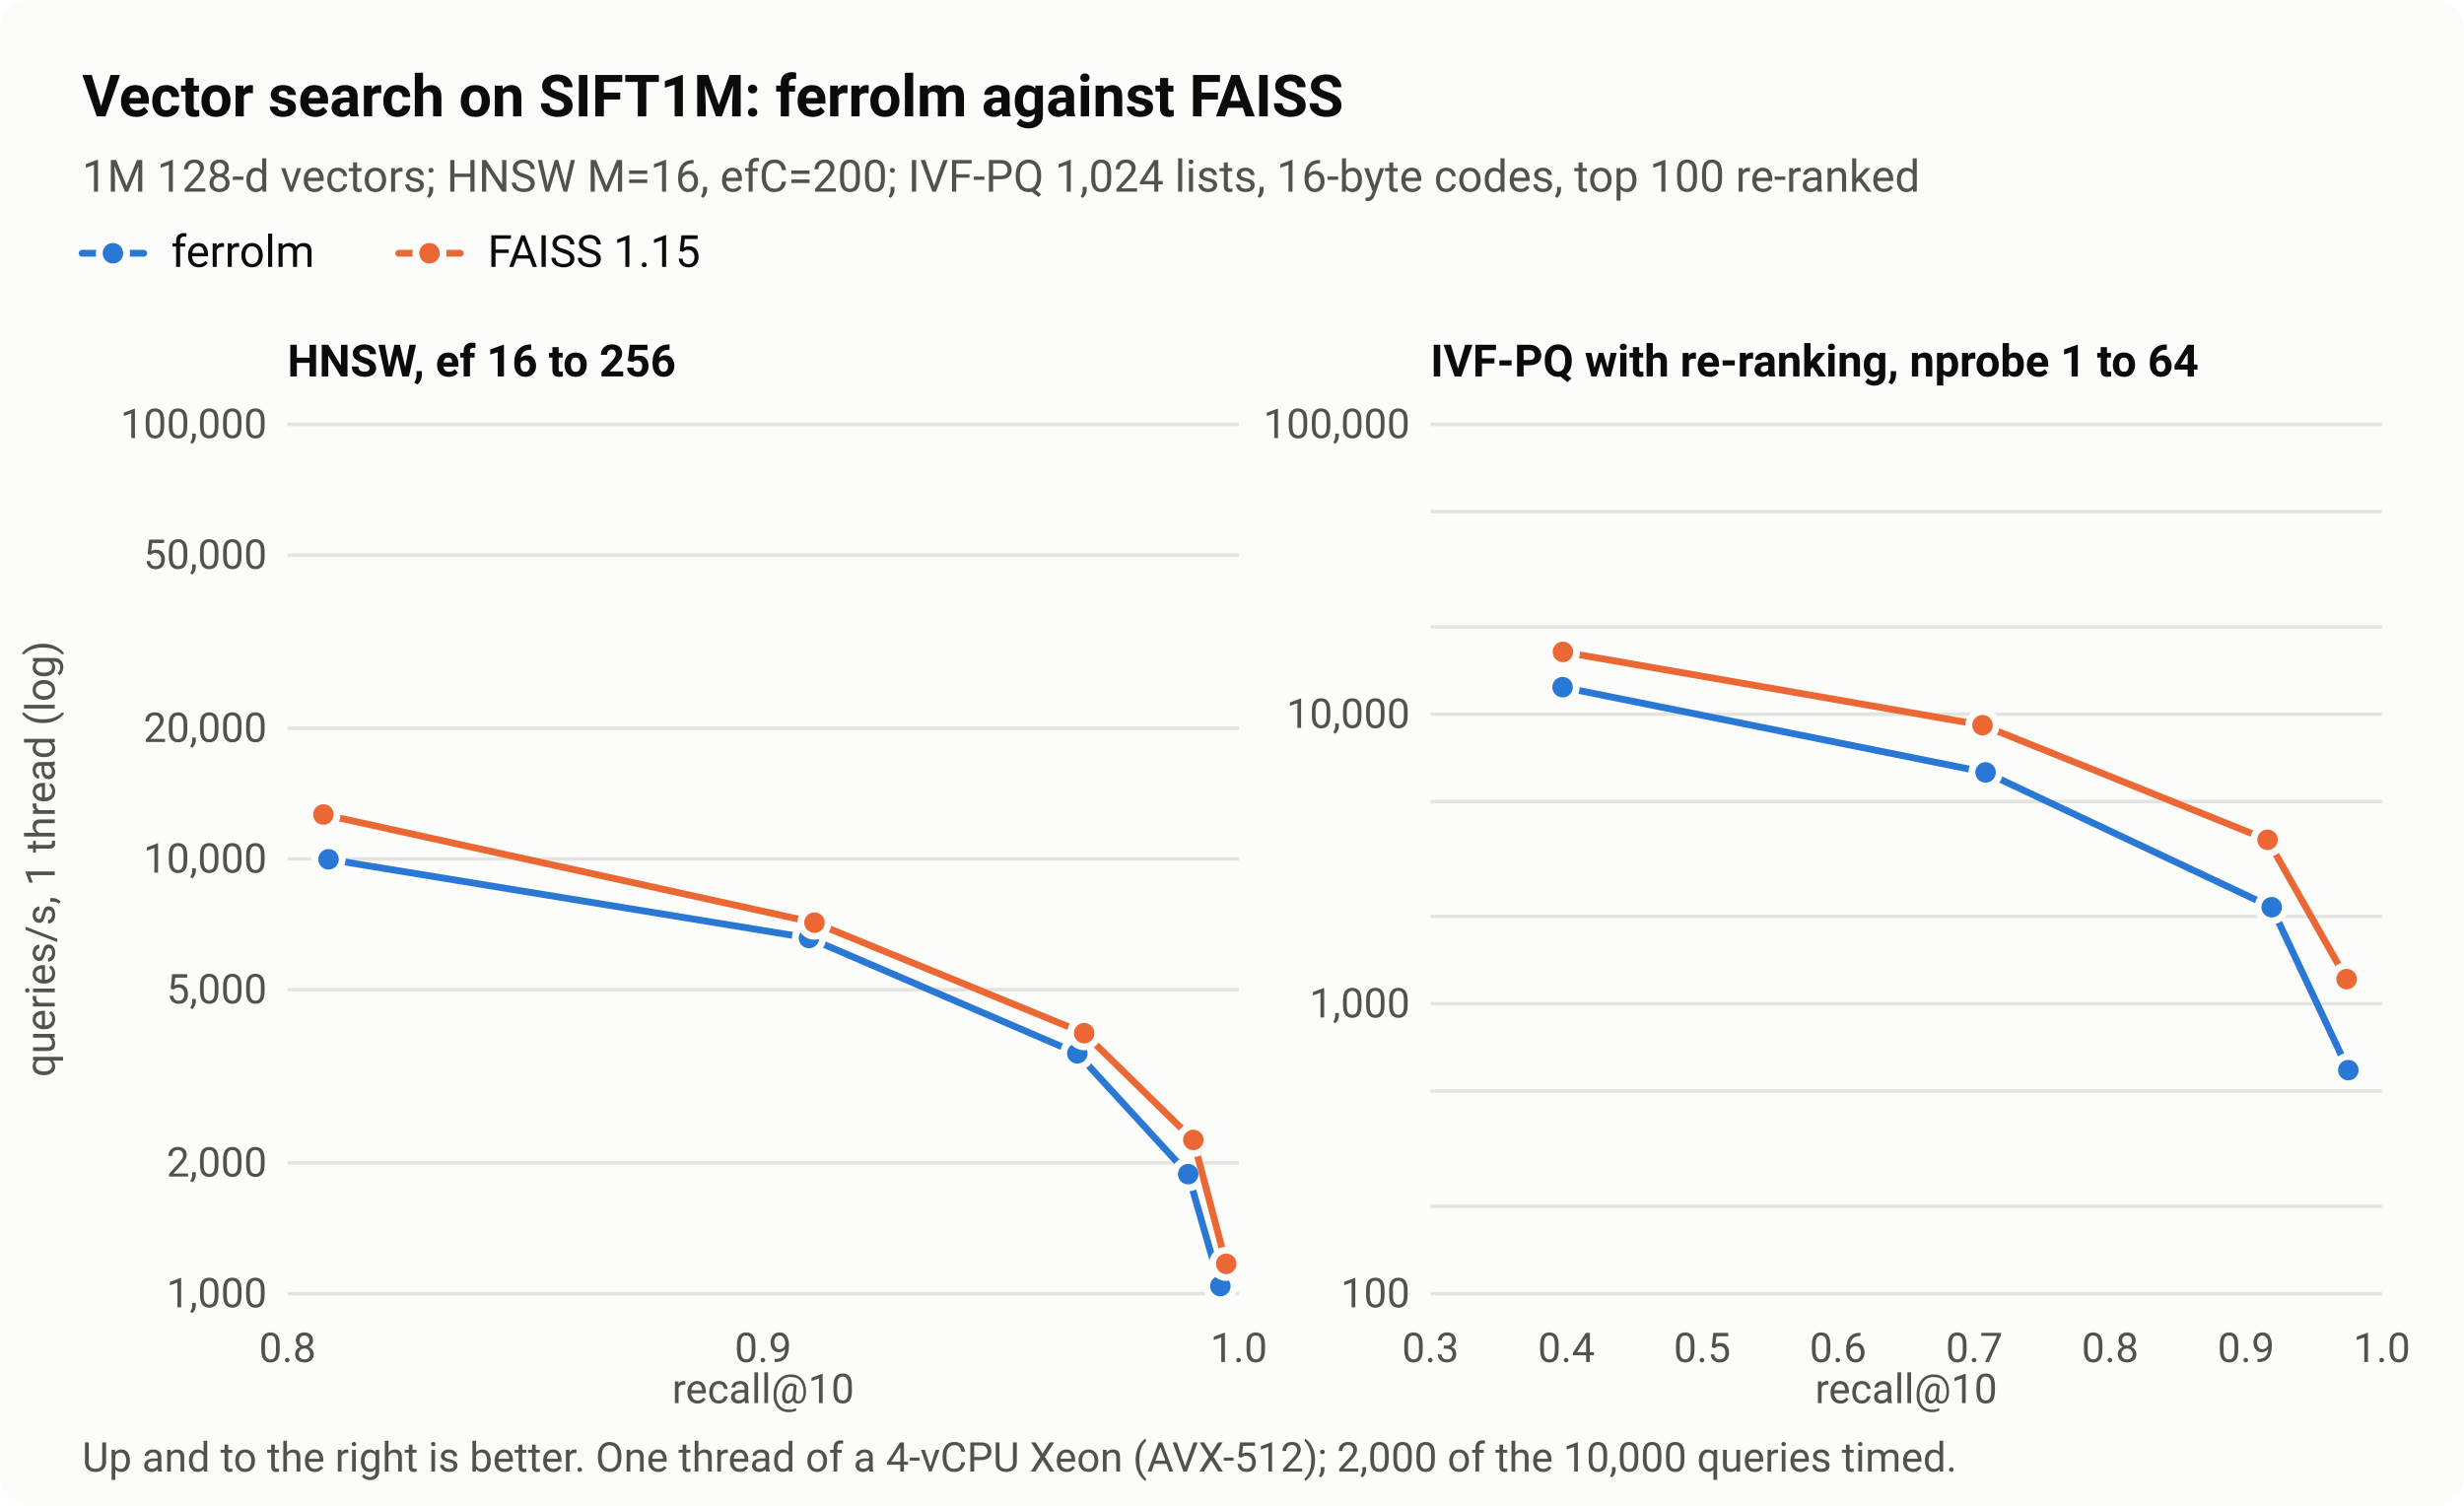
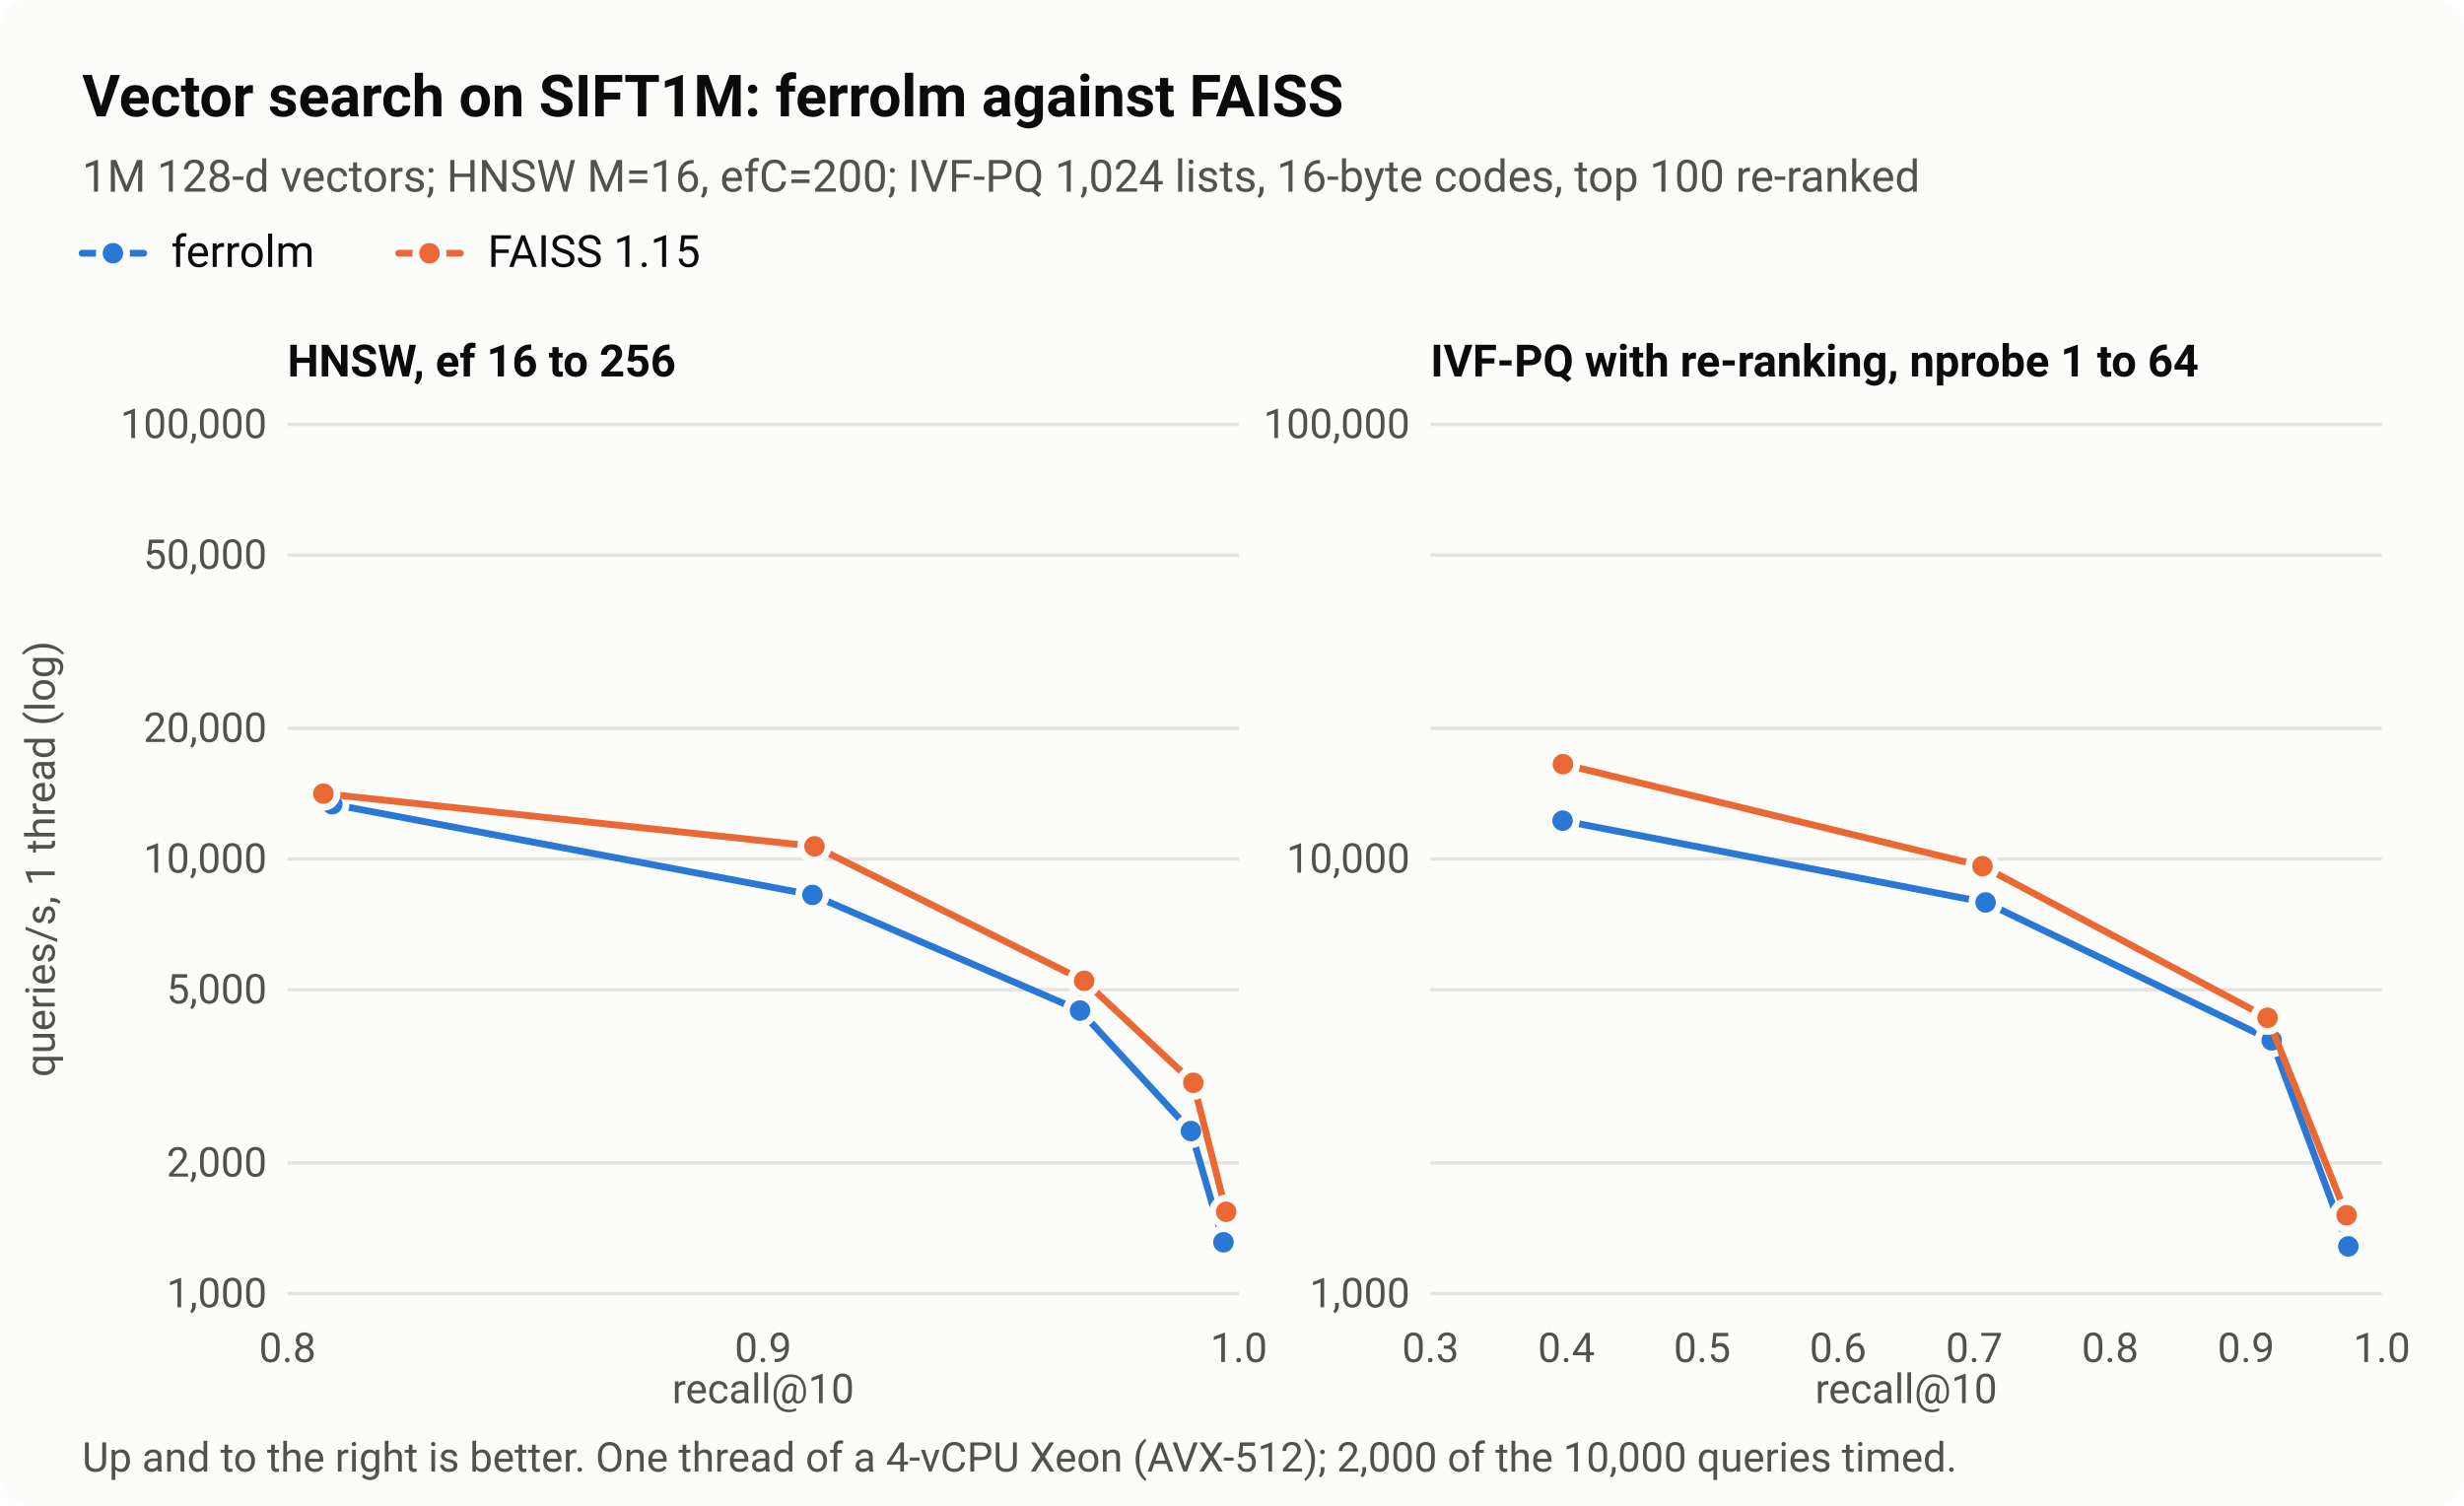
<svg xmlns="http://www.w3.org/2000/svg" width="720" height="440" viewBox="0 0 720 440" font-family="system-ui, -apple-system, 'Segoe UI', Roboto, sans-serif" role="img" aria-label="Vector search on SIFT1M: ferrolm against FAISS">
  <rect width="720" height="440" rx="8" fill="#fcfcfb" />
  <text x="24" y="34" font-size="17" font-weight="600" fill="#0b0b0b">Vector search on SIFT1M: ferrolm against FAISS</text>
  <text x="24" y="56" font-size="13" fill="#52514e">1M 128-d vectors; HNSW M=16, efC=200; IVF-PQ 1,024 lists, 16-byte codes, top 100 re-ranked</text>
  <line x1="24" y1="74" x2="42" y2="74" stroke="#2a78d6" stroke-width="2" stroke-linecap="round" />
  <circle cx="33" cy="74" r="4" fill="#2a78d6" stroke="#fcfcfb" stroke-width="2" />
  <text x="50" y="78" font-size="13" fill="#0b0b0b">ferrolm</text>
  <line x1="116.5" y1="74" x2="134.5" y2="74" stroke="#eb6834" stroke-width="2" stroke-linecap="round" />
  <circle cx="125.5" cy="74" r="4" fill="#eb6834" stroke="#fcfcfb" stroke-width="2" />
  <text x="142.5" y="78" font-size="13" fill="#0b0b0b">FAISS 1.15</text>
  <text x="84.0" y="110" font-size="13" font-weight="600" fill="#0b0b0b">HNSW, ef 16 to 256</text>
  <line x1="84.0" y1="378.0" x2="362.0" y2="378.0" stroke="#e4e3df" stroke-width="1" />
  <text x="78.0" y="382.0" font-size="12" fill="#52514e" text-anchor="end">1,000</text>
  <line x1="84.0" y1="339.8" x2="362.0" y2="339.8" stroke="#e4e3df" stroke-width="1" />
  <text x="78.0" y="343.8" font-size="12" fill="#52514e" text-anchor="end">2,000</text>
  <line x1="84.0" y1="289.2" x2="362.0" y2="289.2" stroke="#e4e3df" stroke-width="1" />
  <text x="78.0" y="293.2" font-size="12" fill="#52514e" text-anchor="end">5,000</text>
  <line x1="84.0" y1="251.0" x2="362.0" y2="251.0" stroke="#e4e3df" stroke-width="1" />
  <text x="78.0" y="255.0" font-size="12" fill="#52514e" text-anchor="end">10,000</text>
  <line x1="84.0" y1="212.8" x2="362.0" y2="212.8" stroke="#e4e3df" stroke-width="1" />
  <text x="78.0" y="216.8" font-size="12" fill="#52514e" text-anchor="end">20,000</text>
  <line x1="84.0" y1="162.2" x2="362.0" y2="162.2" stroke="#e4e3df" stroke-width="1" />
  <text x="78.0" y="166.2" font-size="12" fill="#52514e" text-anchor="end">50,000</text>
  <line x1="84.0" y1="124.0" x2="362.0" y2="124.0" stroke="#e4e3df" stroke-width="1" />
  <text x="78.0" y="128.0" font-size="12" fill="#52514e" text-anchor="end">100,000</text>
  <text x="84.0" y="398" font-size="12" fill="#52514e" text-anchor="middle">0.8</text>
  <text x="223.0" y="398" font-size="12" fill="#52514e" text-anchor="middle">0.9</text>
  <text x="362.0" y="398" font-size="12" fill="#52514e" text-anchor="middle">1.0</text>
  <text x="223.0" y="410" font-size="12" fill="#52514e" text-anchor="middle">recall@10</text>
-   <polyline points="96.0,251.1 236.4,274.1 314.8,307.8 347.2,343.1 356.6,375.8" fill="none" stroke="#2a78d6" stroke-width="2" stroke-linejoin="round" stroke-linecap="round" />
-   <circle cx="96.0" cy="251.1" r="4" fill="#2a78d6" stroke="#fcfcfb" stroke-width="2" />
-   <circle cx="236.4" cy="274.1" r="4" fill="#2a78d6" stroke="#fcfcfb" stroke-width="2" />
-   <circle cx="314.8" cy="307.8" r="4" fill="#2a78d6" stroke="#fcfcfb" stroke-width="2" />
-   <circle cx="347.2" cy="343.1" r="4" fill="#2a78d6" stroke="#fcfcfb" stroke-width="2" />
-   <circle cx="356.6" cy="375.8" r="4" fill="#2a78d6" stroke="#fcfcfb" stroke-width="2" />
-   <polyline points="94.5,238.0 238.0,269.6 316.8,301.9 348.7,333.1 358.3,369.3" fill="none" stroke="#eb6834" stroke-width="2" stroke-linejoin="round" stroke-linecap="round" />
-   <circle cx="94.5" cy="238.0" r="4" fill="#eb6834" stroke="#fcfcfb" stroke-width="2" />
-   <circle cx="238.0" cy="269.6" r="4" fill="#eb6834" stroke="#fcfcfb" stroke-width="2" />
-   <circle cx="316.8" cy="301.9" r="4" fill="#eb6834" stroke="#fcfcfb" stroke-width="2" />
-   <circle cx="348.7" cy="333.1" r="4" fill="#eb6834" stroke="#fcfcfb" stroke-width="2" />
-   <circle cx="358.3" cy="369.3" r="4" fill="#eb6834" stroke="#fcfcfb" stroke-width="2" />
+   <polyline points="97.1,235.0 237.4,261.5 315.6,295.3 348.0,330.5 357.5,363.0" fill="none" stroke="#2a78d6" stroke-width="2" stroke-linejoin="round" stroke-linecap="round" />
+   <circle cx="97.1" cy="235.0" r="4" fill="#2a78d6" stroke="#fcfcfb" stroke-width="2" />
+   <circle cx="237.4" cy="261.5" r="4" fill="#2a78d6" stroke="#fcfcfb" stroke-width="2" />
+   <circle cx="315.6" cy="295.3" r="4" fill="#2a78d6" stroke="#fcfcfb" stroke-width="2" />
+   <circle cx="348.0" cy="330.5" r="4" fill="#2a78d6" stroke="#fcfcfb" stroke-width="2" />
+   <circle cx="357.5" cy="363.0" r="4" fill="#2a78d6" stroke="#fcfcfb" stroke-width="2" />
+   <polyline points="94.5,231.9 238.0,247.3 316.8,286.6 348.7,316.4 358.3,354.1" fill="none" stroke="#eb6834" stroke-width="2" stroke-linejoin="round" stroke-linecap="round" />
+   <circle cx="94.5" cy="231.9" r="4" fill="#eb6834" stroke="#fcfcfb" stroke-width="2" />
+   <circle cx="238.0" cy="247.3" r="4" fill="#eb6834" stroke="#fcfcfb" stroke-width="2" />
+   <circle cx="316.8" cy="286.6" r="4" fill="#eb6834" stroke="#fcfcfb" stroke-width="2" />
+   <circle cx="348.7" cy="316.4" r="4" fill="#eb6834" stroke="#fcfcfb" stroke-width="2" />
+   <circle cx="358.3" cy="354.1" r="4" fill="#eb6834" stroke="#fcfcfb" stroke-width="2" />
  <text x="418.0" y="110" font-size="13" font-weight="600" fill="#0b0b0b">IVF-PQ with re-ranking, nprobe 1 to 64</text>
  <line x1="418.0" y1="378.0" x2="696.0" y2="378.0" stroke="#e4e3df" stroke-width="1" />
-   <text x="412.0" y="382.0" font-size="12" fill="#52514e" text-anchor="end">100</text>
-   <line x1="418.0" y1="352.5" x2="696.0" y2="352.5" stroke="#e4e3df" stroke-width="1" />
-   <line x1="418.0" y1="318.8" x2="696.0" y2="318.8" stroke="#e4e3df" stroke-width="1" />
-   <line x1="418.0" y1="293.3" x2="696.0" y2="293.3" stroke="#e4e3df" stroke-width="1" />
-   <text x="412.0" y="297.3" font-size="12" fill="#52514e" text-anchor="end">1,000</text>
-   <line x1="418.0" y1="267.8" x2="696.0" y2="267.8" stroke="#e4e3df" stroke-width="1" />
-   <line x1="418.0" y1="234.2" x2="696.0" y2="234.2" stroke="#e4e3df" stroke-width="1" />
-   <line x1="418.0" y1="208.7" x2="696.0" y2="208.7" stroke="#e4e3df" stroke-width="1" />
-   <text x="412.0" y="212.7" font-size="12" fill="#52514e" text-anchor="end">10,000</text>
-   <line x1="418.0" y1="183.2" x2="696.0" y2="183.2" stroke="#e4e3df" stroke-width="1" />
-   <line x1="418.0" y1="149.5" x2="696.0" y2="149.5" stroke="#e4e3df" stroke-width="1" />
+   <text x="412.0" y="382.0" font-size="12" fill="#52514e" text-anchor="end">1,000</text>
+   <line x1="418.0" y1="339.8" x2="696.0" y2="339.8" stroke="#e4e3df" stroke-width="1" />
+   <line x1="418.0" y1="289.2" x2="696.0" y2="289.2" stroke="#e4e3df" stroke-width="1" />
+   <line x1="418.0" y1="251.0" x2="696.0" y2="251.0" stroke="#e4e3df" stroke-width="1" />
+   <text x="412.0" y="255.0" font-size="12" fill="#52514e" text-anchor="end">10,000</text>
+   <line x1="418.0" y1="212.8" x2="696.0" y2="212.8" stroke="#e4e3df" stroke-width="1" />
+   <line x1="418.0" y1="162.2" x2="696.0" y2="162.2" stroke="#e4e3df" stroke-width="1" />
  <line x1="418.0" y1="124.0" x2="696.0" y2="124.0" stroke="#e4e3df" stroke-width="1" />
  <text x="412.0" y="128.0" font-size="12" fill="#52514e" text-anchor="end">100,000</text>
  <text x="418.0" y="398" font-size="12" fill="#52514e" text-anchor="middle">0.3</text>
  <text x="457.7" y="398" font-size="12" fill="#52514e" text-anchor="middle">0.4</text>
  <text x="497.4" y="398" font-size="12" fill="#52514e" text-anchor="middle">0.5</text>
  <text x="537.1" y="398" font-size="12" fill="#52514e" text-anchor="middle">0.6</text>
  <text x="576.9" y="398" font-size="12" fill="#52514e" text-anchor="middle">0.7</text>
  <text x="616.6" y="398" font-size="12" fill="#52514e" text-anchor="middle">0.8</text>
  <text x="656.3" y="398" font-size="12" fill="#52514e" text-anchor="middle">0.9</text>
  <text x="696.0" y="398" font-size="12" fill="#52514e" text-anchor="middle">1.0</text>
  <text x="557.0" y="410" font-size="12" fill="#52514e" text-anchor="middle">recall@10</text>
-   <polyline points="456.6,200.8 580.2,225.7 663.8,265.1 686.2,312.7" fill="none" stroke="#2a78d6" stroke-width="2" stroke-linejoin="round" stroke-linecap="round" />
-   <circle cx="456.6" cy="200.8" r="4" fill="#2a78d6" stroke="#fcfcfb" stroke-width="2" />
-   <circle cx="580.2" cy="225.7" r="4" fill="#2a78d6" stroke="#fcfcfb" stroke-width="2" />
-   <circle cx="663.8" cy="265.1" r="4" fill="#2a78d6" stroke="#fcfcfb" stroke-width="2" />
-   <circle cx="686.2" cy="312.7" r="4" fill="#2a78d6" stroke="#fcfcfb" stroke-width="2" />
-   <polyline points="456.7,190.5 579.3,211.9 662.6,245.4 685.7,286.1" fill="none" stroke="#eb6834" stroke-width="2" stroke-linejoin="round" stroke-linecap="round" />
-   <circle cx="456.7" cy="190.5" r="4" fill="#eb6834" stroke="#fcfcfb" stroke-width="2" />
-   <circle cx="579.3" cy="211.9" r="4" fill="#eb6834" stroke="#fcfcfb" stroke-width="2" />
-   <circle cx="662.6" cy="245.4" r="4" fill="#eb6834" stroke="#fcfcfb" stroke-width="2" />
-   <circle cx="685.7" cy="286.1" r="4" fill="#eb6834" stroke="#fcfcfb" stroke-width="2" />
+   <polyline points="456.6,239.8 580.2,263.7 663.8,304.0 686.2,364.2" fill="none" stroke="#2a78d6" stroke-width="2" stroke-linejoin="round" stroke-linecap="round" />
+   <circle cx="456.6" cy="239.8" r="4" fill="#2a78d6" stroke="#fcfcfb" stroke-width="2" />
+   <circle cx="580.2" cy="263.7" r="4" fill="#2a78d6" stroke="#fcfcfb" stroke-width="2" />
+   <circle cx="663.8" cy="304.0" r="4" fill="#2a78d6" stroke="#fcfcfb" stroke-width="2" />
+   <circle cx="686.2" cy="364.2" r="4" fill="#2a78d6" stroke="#fcfcfb" stroke-width="2" />
+   <polyline points="456.7,223.3 579.3,253.1 662.6,297.4 685.7,355.1" fill="none" stroke="#eb6834" stroke-width="2" stroke-linejoin="round" stroke-linecap="round" />
+   <circle cx="456.7" cy="223.3" r="4" fill="#eb6834" stroke="#fcfcfb" stroke-width="2" />
+   <circle cx="579.3" cy="253.1" r="4" fill="#eb6834" stroke="#fcfcfb" stroke-width="2" />
+   <circle cx="662.6" cy="297.4" r="4" fill="#eb6834" stroke="#fcfcfb" stroke-width="2" />
+   <circle cx="685.7" cy="355.1" r="4" fill="#eb6834" stroke="#fcfcfb" stroke-width="2" />
  <text x="16" y="251.0" font-size="12" fill="#52514e" text-anchor="middle" transform="rotate(-90 16 251.0)">queries/s, 1 thread (log)</text>
  <text x="24" y="430" font-size="12" fill="#52514e">Up and to the right is better. One thread of a 4-vCPU Xeon (AVX-512); 2,000 of the 10,000 queries timed.</text>
</svg>
